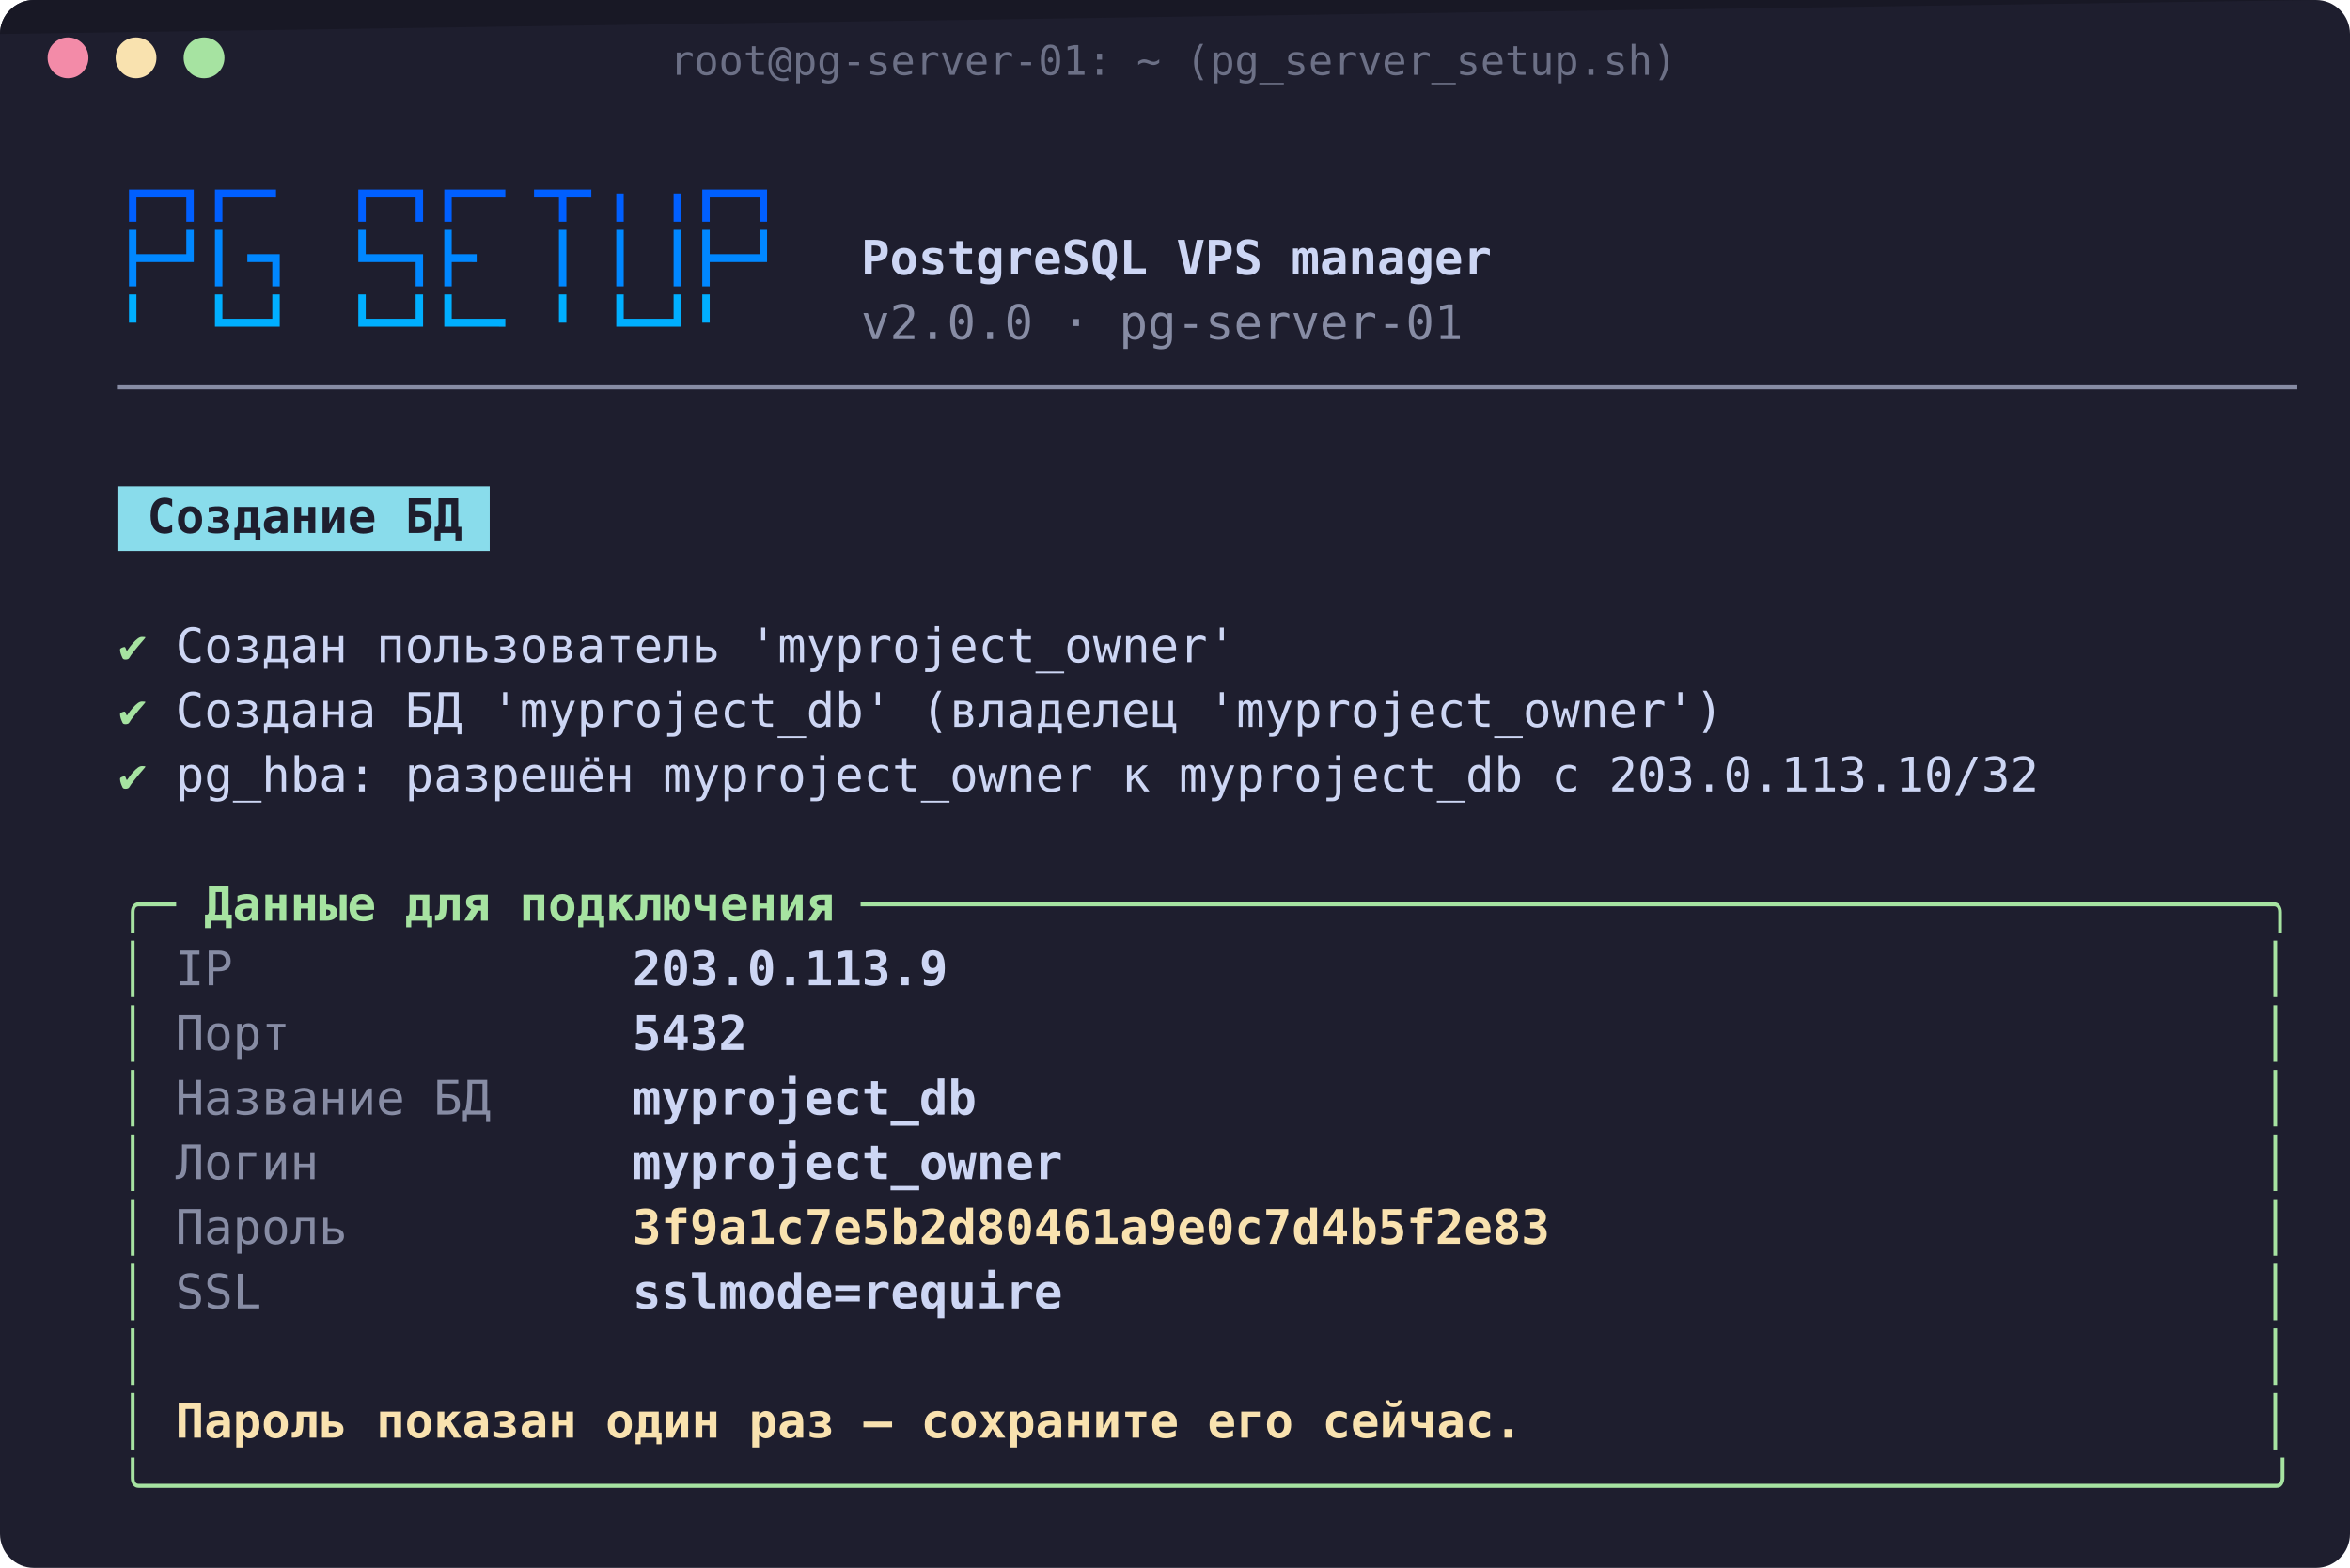
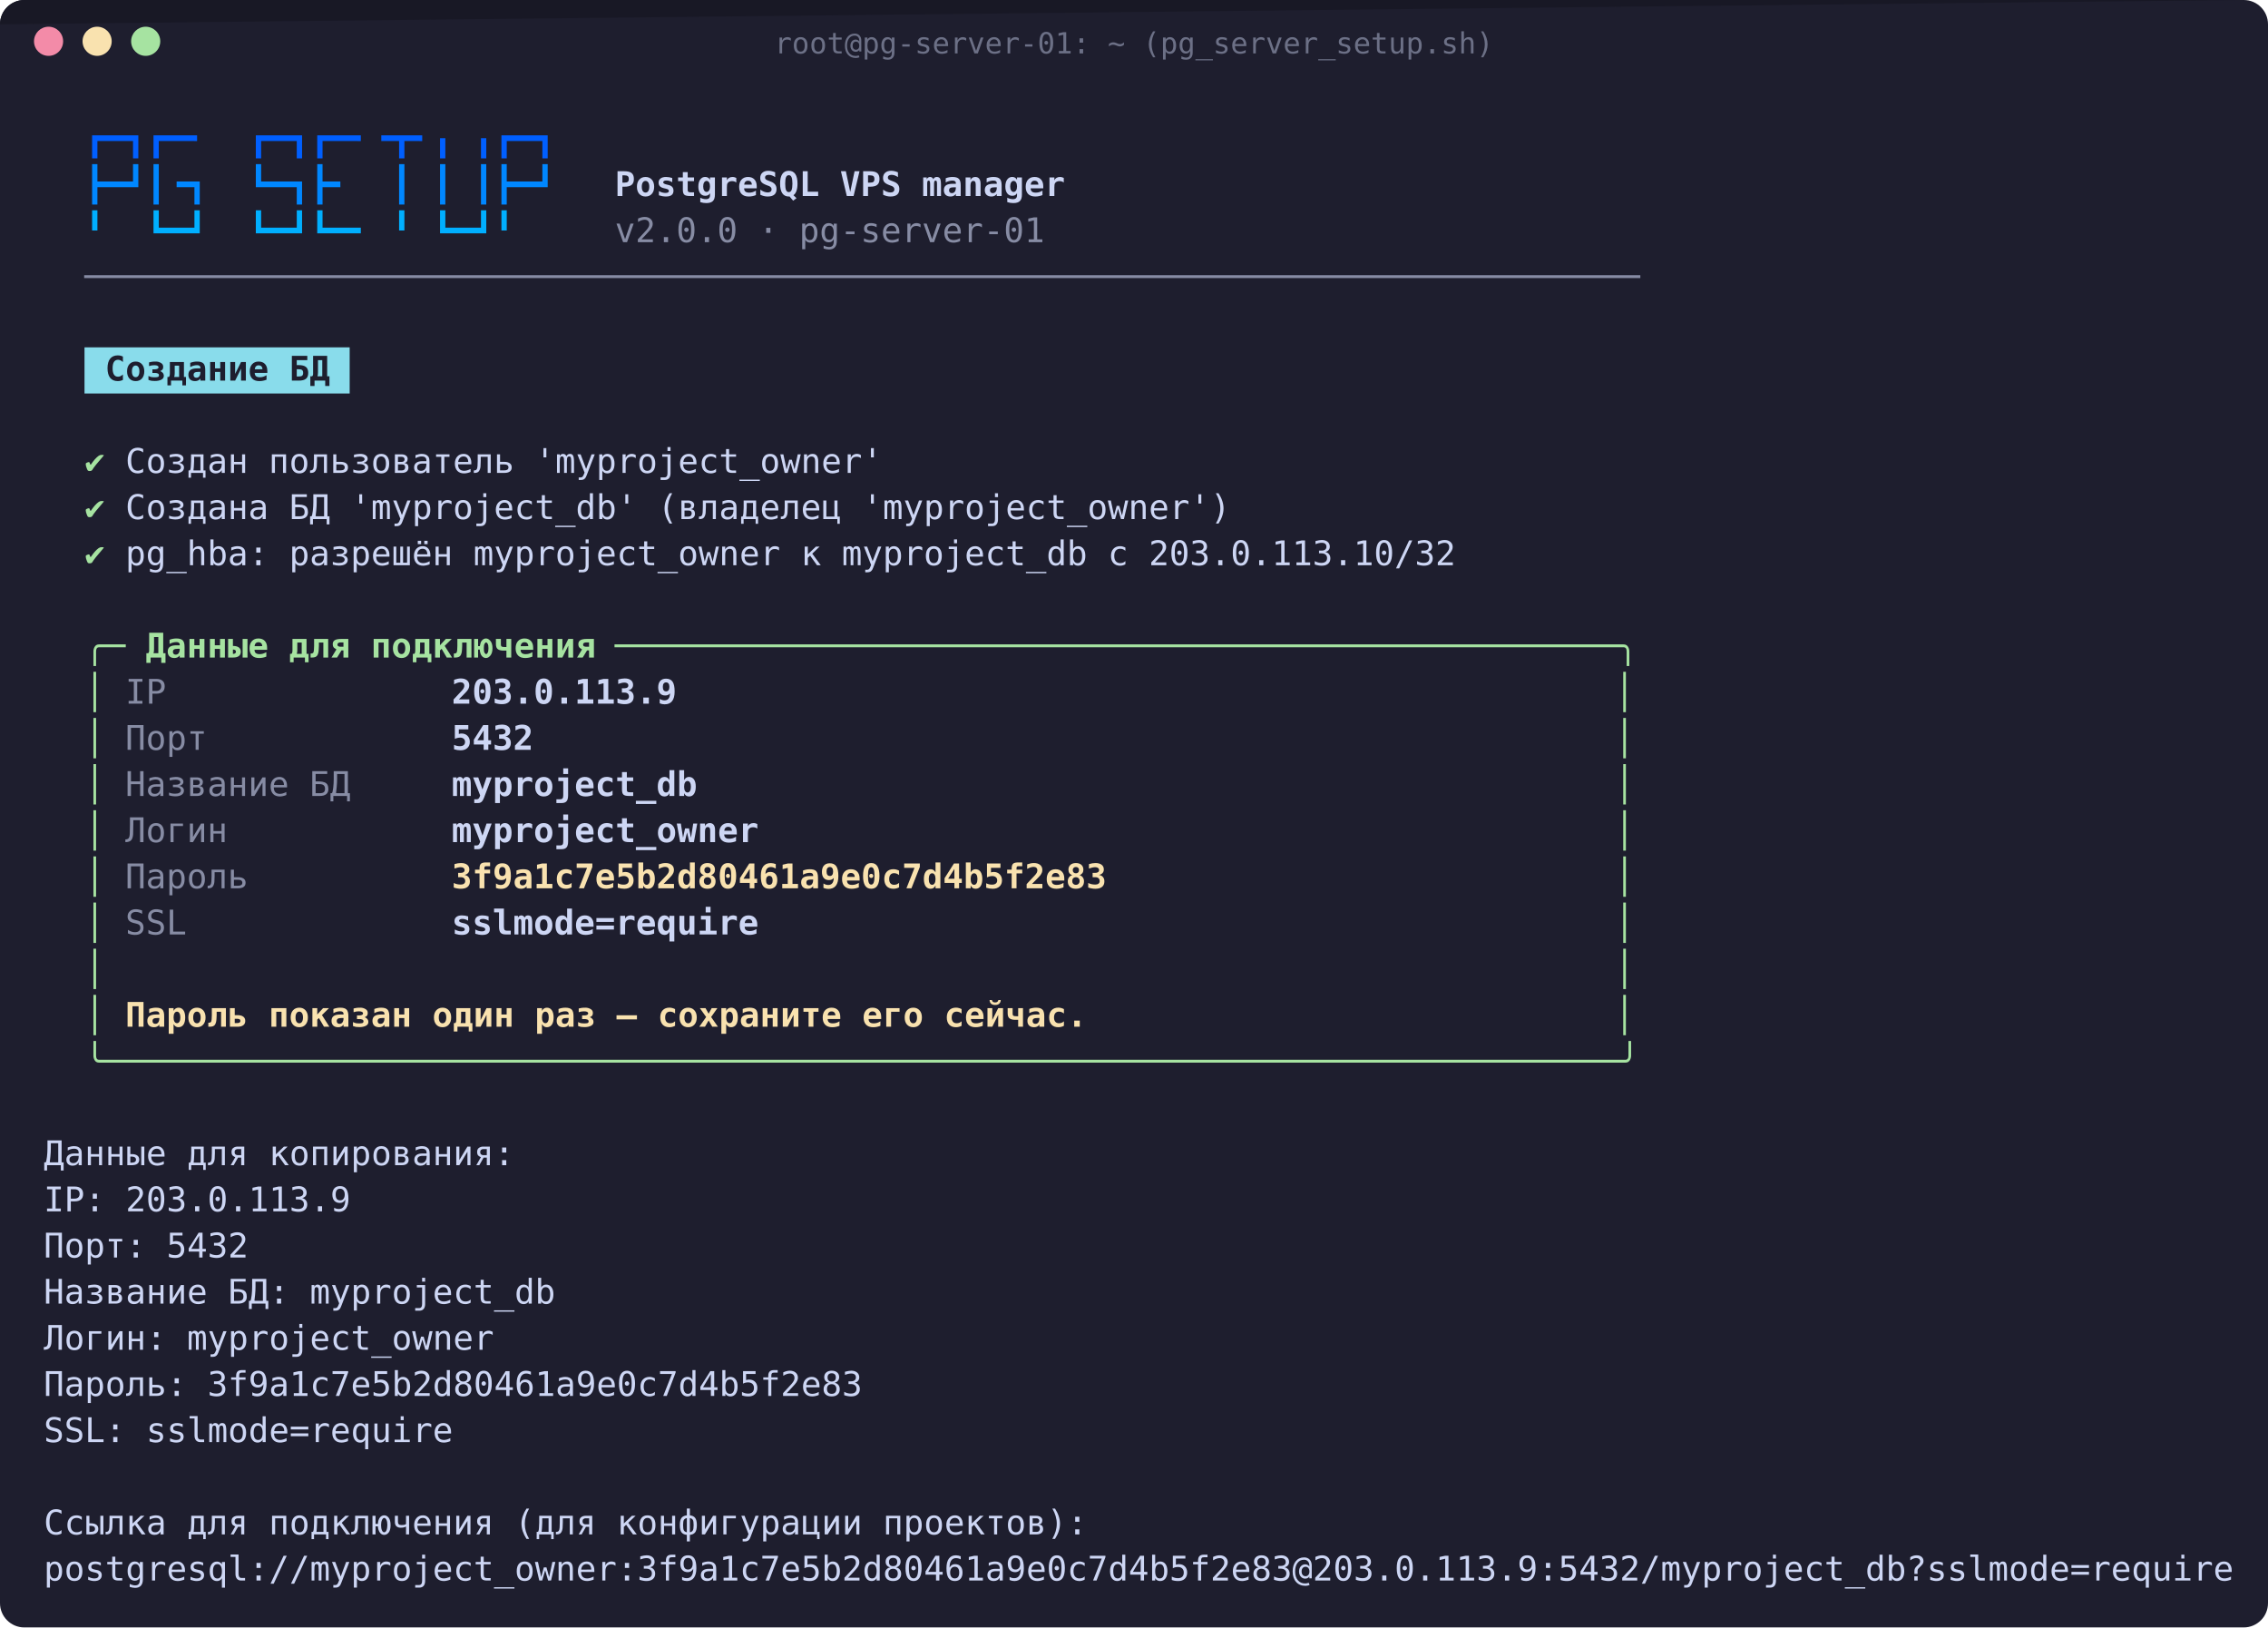
- <svg xmlns="http://www.w3.org/2000/svg" width="691" height="461" viewBox="0 0 691 461" role="img" aria-label="root@pg-server-01: ~ (pg_server_setup.sh)">
+ <svg xmlns="http://www.w3.org/2000/svg" width="934" height="670" viewBox="0 0 934 670" role="img" aria-label="root@pg-server-01: ~ (pg_server_setup.sh)">
  <rect width="100%" height="100%" rx="10" fill="#1e1e2e" />
-   <path d="M0 10a10 10 0 0 1 10-10h671p10 10v24H0z" fill="#181825" />
+   <path d="M0 10a10 10 0 0 1 10-10h914p10 10v24H0z" fill="#181825" />
  <circle cx="20" cy="17" r="6" fill="#f38ba8" />
  <circle cx="40" cy="17" r="6" fill="#f9e2af" />
  <circle cx="60" cy="17" r="6" fill="#a6e3a1" />
-   <text x="345" y="22" fill="#6c7086" font-size="12" text-anchor="middle" font-family="'JetBrains Mono','DejaVu Sans Mono',Menlo,Consolas,monospace">root@pg-server-01: ~ (pg_server_setup.sh)</text>
+   <text x="467" y="22" fill="#6c7086" font-size="12" text-anchor="middle" font-family="'JetBrains Mono','DejaVu Sans Mono',Menlo,Consolas,monospace">root@pg-server-01: ~ (pg_server_setup.sh)</text>
  <g font-family="'JetBrains Mono','DejaVu Sans Mono',Menlo,Consolas,monospace" font-size="14">
    <text x="34.8" y="61.7" fill="#005fff" font-weight="bold" textLength="193.2" lengthAdjust="spacingAndGlyphs" xml:space="preserve">┏━┓┏━╸  ┏━┓┏━╸╺┳╸╻ ╻┏━┓</text>
    <text x="34.8" y="80.7" fill="#0087ff" font-weight="bold" textLength="193.2" lengthAdjust="spacingAndGlyphs" xml:space="preserve">┣━┛┃╺┓  ┗━┓┣╸  ┃ ┃ ┃┣━┛</text>
    <text x="253.2" y="80.7" fill="#cdd6f4" font-weight="bold" textLength="184.8" lengthAdjust="spacingAndGlyphs" xml:space="preserve">PostgreSQL VPS manager</text>
    <text x="34.8" y="99.7" fill="#00afff" font-weight="bold" textLength="193.2" lengthAdjust="spacingAndGlyphs" xml:space="preserve">╹  ┗━┛  ┗━┛┗━╸ ╹ ┗━┛╹  </text>
    <text x="253.2" y="99.7" fill="#cdd6f4" opacity="0.6" textLength="176.4" lengthAdjust="spacingAndGlyphs" xml:space="preserve">v2.0.0 · pg-server-01</text>
    <text x="34.8" y="118.7" fill="#cdd6f4" opacity="0.6" textLength="638.4" lengthAdjust="spacingAndGlyphs" xml:space="preserve">────────────────────────────────────────────────────────────────────────────</text>
    <rect x="34.8" y="143.0" width="109.2" height="19.0" fill="#89dceb" />
    <text x="34.8" y="156.7" fill="#1e1e2e" font-weight="bold" textLength="109.2" lengthAdjust="spacingAndGlyphs" xml:space="preserve"> Создание БД </text>
    <text x="34.8" y="194.7" fill="#a6e3a1" font-weight="bold" textLength="8.4" lengthAdjust="spacingAndGlyphs" xml:space="preserve">✔</text>
    <text x="43.2" y="194.7" fill="#cdd6f4" textLength="319.2" lengthAdjust="spacingAndGlyphs" xml:space="preserve"> Создан пользователь 'myproject_owner'</text>
    <text x="34.8" y="213.7" fill="#a6e3a1" font-weight="bold" textLength="8.4" lengthAdjust="spacingAndGlyphs" xml:space="preserve">✔</text>
    <text x="43.2" y="213.7" fill="#cdd6f4" textLength="462.0" lengthAdjust="spacingAndGlyphs" xml:space="preserve"> Создана БД 'myproject_db' (владелец 'myproject_owner')</text>
    <text x="34.8" y="232.7" fill="#a6e3a1" font-weight="bold" textLength="8.4" lengthAdjust="spacingAndGlyphs" xml:space="preserve">✔</text>
    <text x="43.2" y="232.7" fill="#cdd6f4" textLength="554.4" lengthAdjust="spacingAndGlyphs" xml:space="preserve"> pg_hba: разрешён myproject_owner к myproject_db с 203.0.113.10/32</text>
    <text x="34.8" y="270.7" fill="#a6e3a1" font-weight="bold" textLength="16.8" lengthAdjust="spacingAndGlyphs" xml:space="preserve">╭─</text>
    <text x="60.0" y="270.7" fill="#a6e3a1" font-weight="bold" textLength="184.8" lengthAdjust="spacingAndGlyphs" xml:space="preserve">Данные для подключения</text>
    <text x="253.2" y="270.7" fill="#a6e3a1" font-weight="bold" textLength="420.0" lengthAdjust="spacingAndGlyphs" xml:space="preserve">─────────────────────────────────────────────────╮</text>
    <text x="34.8" y="289.7" fill="#a6e3a1" font-weight="bold" textLength="8.4" lengthAdjust="spacingAndGlyphs" xml:space="preserve">│</text>
    <text x="51.6" y="289.7" fill="#cdd6f4" opacity="0.6" textLength="16.8" lengthAdjust="spacingAndGlyphs" xml:space="preserve">IP</text>
    <text x="186.0" y="289.7" fill="#cdd6f4" font-weight="bold" textLength="92.4" lengthAdjust="spacingAndGlyphs" xml:space="preserve">203.0.113.9</text>
    <text x="664.8" y="289.7" fill="#a6e3a1" font-weight="bold" textLength="8.4" lengthAdjust="spacingAndGlyphs" xml:space="preserve">│</text>
    <text x="34.8" y="308.7" fill="#a6e3a1" font-weight="bold" textLength="8.4" lengthAdjust="spacingAndGlyphs" xml:space="preserve">│</text>
    <text x="51.6" y="308.7" fill="#cdd6f4" opacity="0.6" textLength="33.6" lengthAdjust="spacingAndGlyphs" xml:space="preserve">Порт</text>
    <text x="186.0" y="308.7" fill="#cdd6f4" font-weight="bold" textLength="33.6" lengthAdjust="spacingAndGlyphs" xml:space="preserve">5432</text>
    <text x="664.8" y="308.7" fill="#a6e3a1" font-weight="bold" textLength="8.4" lengthAdjust="spacingAndGlyphs" xml:space="preserve">│</text>
    <text x="34.8" y="327.7" fill="#a6e3a1" font-weight="bold" textLength="8.4" lengthAdjust="spacingAndGlyphs" xml:space="preserve">│</text>
    <text x="51.6" y="327.7" fill="#cdd6f4" opacity="0.6" textLength="92.4" lengthAdjust="spacingAndGlyphs" xml:space="preserve">Название БД</text>
    <text x="186.0" y="327.7" fill="#cdd6f4" font-weight="bold" textLength="100.8" lengthAdjust="spacingAndGlyphs" xml:space="preserve">myproject_db</text>
    <text x="664.8" y="327.7" fill="#a6e3a1" font-weight="bold" textLength="8.4" lengthAdjust="spacingAndGlyphs" xml:space="preserve">│</text>
    <text x="34.8" y="346.7" fill="#a6e3a1" font-weight="bold" textLength="8.4" lengthAdjust="spacingAndGlyphs" xml:space="preserve">│</text>
    <text x="51.6" y="346.7" fill="#cdd6f4" opacity="0.6" textLength="42.0" lengthAdjust="spacingAndGlyphs" xml:space="preserve">Логин</text>
    <text x="186.0" y="346.7" fill="#cdd6f4" font-weight="bold" textLength="126.0" lengthAdjust="spacingAndGlyphs" xml:space="preserve">myproject_owner</text>
    <text x="664.8" y="346.7" fill="#a6e3a1" font-weight="bold" textLength="8.4" lengthAdjust="spacingAndGlyphs" xml:space="preserve">│</text>
    <text x="34.8" y="365.7" fill="#a6e3a1" font-weight="bold" textLength="8.4" lengthAdjust="spacingAndGlyphs" xml:space="preserve">│</text>
    <text x="51.6" y="365.7" fill="#cdd6f4" opacity="0.6" textLength="50.4" lengthAdjust="spacingAndGlyphs" xml:space="preserve">Пароль</text>
    <text x="186.0" y="365.7" fill="#f9e2af" font-weight="bold" textLength="268.8" lengthAdjust="spacingAndGlyphs" xml:space="preserve">3f9a1c7e5b2d80461a9e0c7d4b5f2e83</text>
    <text x="664.8" y="365.7" fill="#a6e3a1" font-weight="bold" textLength="8.4" lengthAdjust="spacingAndGlyphs" xml:space="preserve">│</text>
    <text x="34.8" y="384.7" fill="#a6e3a1" font-weight="bold" textLength="8.4" lengthAdjust="spacingAndGlyphs" xml:space="preserve">│</text>
    <text x="51.6" y="384.7" fill="#cdd6f4" opacity="0.6" textLength="25.2" lengthAdjust="spacingAndGlyphs" xml:space="preserve">SSL</text>
    <text x="186.0" y="384.7" fill="#cdd6f4" font-weight="bold" textLength="126.0" lengthAdjust="spacingAndGlyphs" xml:space="preserve">sslmode=require</text>
    <text x="664.8" y="384.7" fill="#a6e3a1" font-weight="bold" textLength="8.4" lengthAdjust="spacingAndGlyphs" xml:space="preserve">│</text>
    <text x="34.8" y="403.7" fill="#a6e3a1" font-weight="bold" textLength="8.4" lengthAdjust="spacingAndGlyphs" xml:space="preserve">│</text>
    <text x="664.8" y="403.7" fill="#a6e3a1" font-weight="bold" textLength="8.4" lengthAdjust="spacingAndGlyphs" xml:space="preserve">│</text>
    <text x="34.8" y="422.7" fill="#a6e3a1" font-weight="bold" textLength="8.4" lengthAdjust="spacingAndGlyphs" xml:space="preserve">│</text>
    <text x="51.6" y="422.7" fill="#f9e2af" font-weight="bold" textLength="394.8" lengthAdjust="spacingAndGlyphs" xml:space="preserve">Пароль показан один раз — сохраните его сейчас.</text>
    <text x="664.8" y="422.7" fill="#a6e3a1" font-weight="bold" textLength="8.4" lengthAdjust="spacingAndGlyphs" xml:space="preserve">│</text>
    <text x="34.8" y="441.7" fill="#a6e3a1" font-weight="bold" textLength="638.4" lengthAdjust="spacingAndGlyphs" xml:space="preserve">╰──────────────────────────────────────────────────────────────────────────╯</text>
+     <text x="18.0" y="479.7" fill="#cdd6f4" textLength="193.2" lengthAdjust="spacingAndGlyphs" xml:space="preserve">Данные для копирования:</text>
+     <text x="18.0" y="498.7" fill="#cdd6f4" textLength="126.0" lengthAdjust="spacingAndGlyphs" xml:space="preserve">IP: 203.0.113.9</text>
+     <text x="18.0" y="517.7" fill="#cdd6f4" textLength="84.0" lengthAdjust="spacingAndGlyphs" xml:space="preserve">Порт: 5432</text>
+     <text x="18.0" y="536.7" fill="#cdd6f4" textLength="210.0" lengthAdjust="spacingAndGlyphs" xml:space="preserve">Название БД: myproject_db</text>
+     <text x="18.0" y="555.7" fill="#cdd6f4" textLength="184.8" lengthAdjust="spacingAndGlyphs" xml:space="preserve">Логин: myproject_owner</text>
+     <text x="18.0" y="574.7" fill="#cdd6f4" textLength="336.0" lengthAdjust="spacingAndGlyphs" xml:space="preserve">Пароль: 3f9a1c7e5b2d80461a9e0c7d4b5f2e83</text>
+     <text x="18.0" y="593.7" fill="#cdd6f4" textLength="168.0" lengthAdjust="spacingAndGlyphs" xml:space="preserve">SSL: sslmode=require</text>
+     <text x="18.0" y="631.7" fill="#cdd6f4" textLength="428.4" lengthAdjust="spacingAndGlyphs" xml:space="preserve">Ссылка для подключения (для конфигурации проектов):</text>
+     <text x="18.0" y="650.7" fill="#cdd6f4" textLength="898.8" lengthAdjust="spacingAndGlyphs" xml:space="preserve">postgresql://myproject_owner:3f9a1c7e5b2d80461a9e0c7d4b5f2e83@203.0.113.9:5432/myproject_db?sslmode=require</text>
  </g>
</svg>
